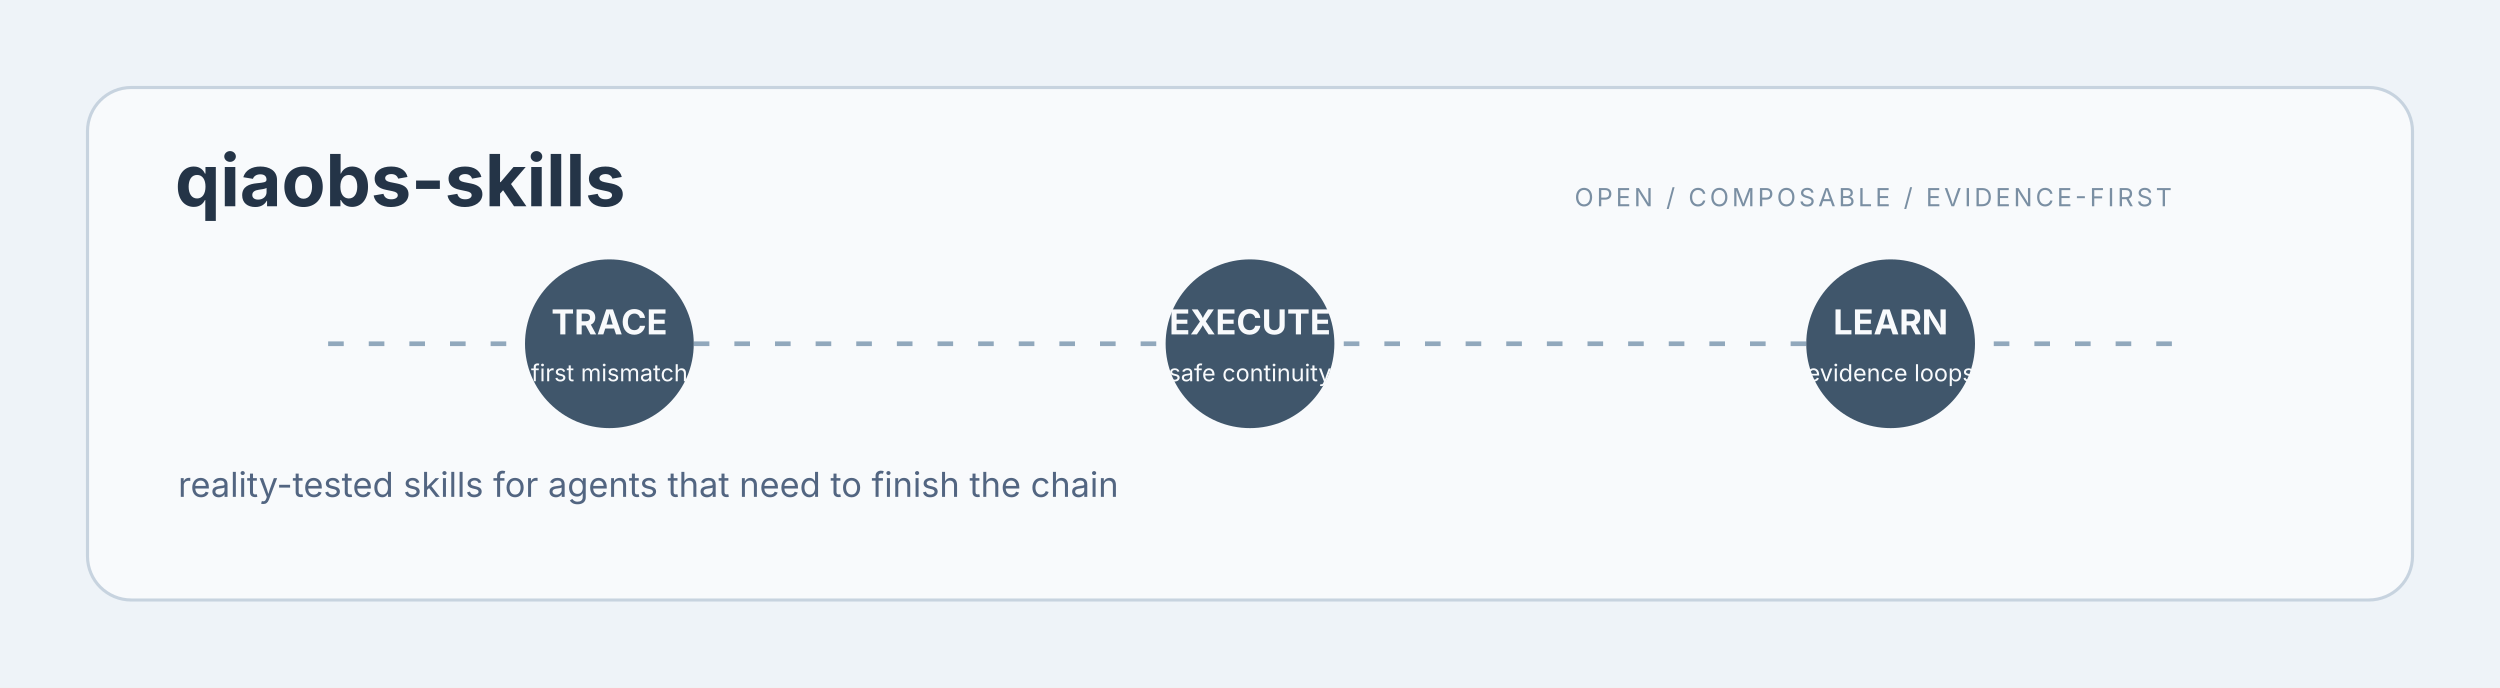
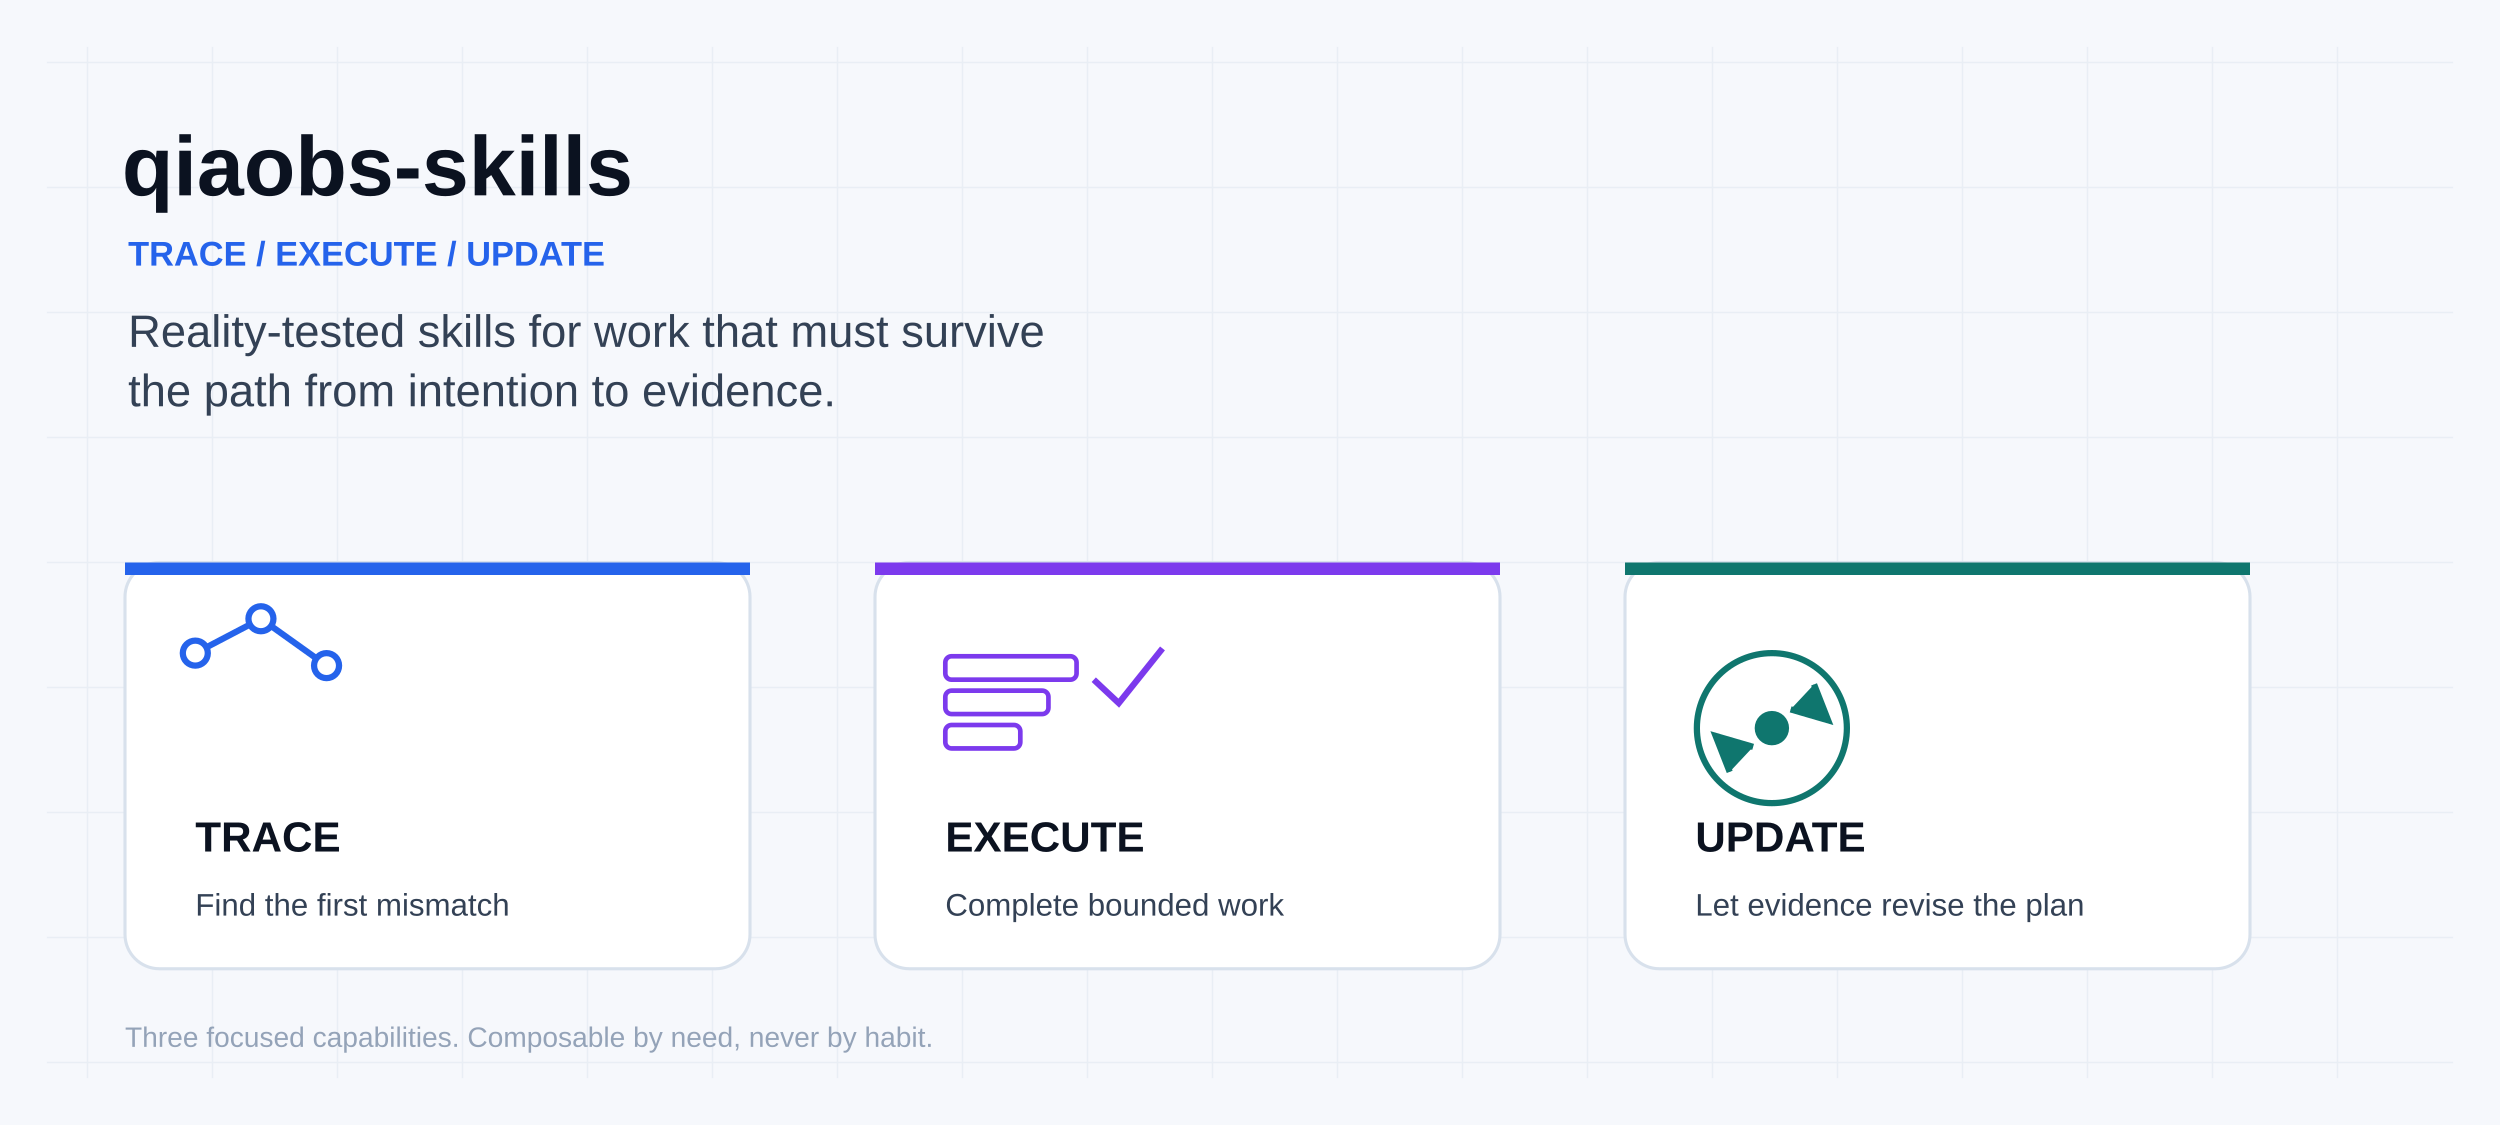
- <svg xmlns="http://www.w3.org/2000/svg" width="1600" height="440" viewBox="0 0 1600 440" role="img" aria-labelledby="title desc">
-   <rect width="1600" height="440" fill="#eef3f8" />
-   <rect x="56" y="56" width="1488" height="328" rx="28" fill="#f8fafc" stroke="#c7d3df" stroke-width="2" />
-   <path d="M210 220H1390" stroke="#91a8bc" stroke-width="3" stroke-dasharray="10 16" />
-   <g fill="#40566b">
-     <circle cx="390" cy="220" r="54" />
-     <circle cx="800" cy="220" r="54" />
-     <circle cx="1210" cy="220" r="54" />
+ <svg xmlns="http://www.w3.org/2000/svg" width="1600" height="720" viewBox="0 0 1600 720" role="img" aria-labelledby="title desc">
+   <rect width="1600" height="720" fill="#F6F8FC" />
+   <g stroke="#E9EEF5" stroke-width="1">
+     <path d="M56 30V690M136 30V690M216 30V690M296 30V690M376 30V690M456 30V690M536 30V690M616 30V690M696 30V690M776 30V690M856 30V690M936 30V690M1016 30V690M1096 30V690M1176 30V690M1256 30V690M1336 30V690M1416 30V690M1496 30V690" />
+     <path d="M30 40H1570M30 120H1570M30 200H1570M30 280H1570M30 360H1570M30 440H1570M30 520H1570M30 600H1570M30 680H1570" />
  </g>
-   <g fill="#f8fafc" font-family="-apple-system,BlinkMacSystemFont,'Segoe UI',sans-serif" text-anchor="middle">
-     <text x="390" y="214" font-size="22" font-weight="700">TRACE</text>
-     <text x="390" y="244" font-size="15">first mismatch</text>
-     <text x="800" y="214" font-size="22" font-weight="700">EXECUTE</text>
-     <text x="800" y="244" font-size="15">safe continuity</text>
-     <text x="1210" y="214" font-size="22" font-weight="700">LEARN</text>
-     <text x="1210" y="244" font-size="15">evidence loops</text>
+   <g font-family="Segoe UI, Arial, sans-serif" fill="#0B1220">
+     <text x="78" y="125" font-size="54" font-weight="700">qiaobs-skills</text>
+     <text x="82" y="170" font-size="22" font-weight="700" fill="#2563EB">TRACE / EXECUTE / UPDATE</text>
+     <text x="82" y="222" font-size="29" fill="#334155">Reality-tested skills for work that must survive</text>
+     <text x="82" y="260" font-size="29" fill="#334155">the path from intention to evidence.</text>
  </g>
-   <text x="112" y="132" fill="#243447" font-family="-apple-system,BlinkMacSystemFont,'Segoe UI',sans-serif" font-size="46" font-weight="700">qiaobs-skills</text>
-   <text x="114" y="318" fill="#526581" font-family="-apple-system,BlinkMacSystemFont,'Segoe UI',sans-serif" font-size="22">reality-tested skills for agents that need to finish the chain</text>
-   <text x="1390" y="132" fill="#7a8fa3" font-family="-apple-system,BlinkMacSystemFont,'Segoe UI',sans-serif" font-size="16" text-anchor="end" letter-spacing="2">OPEN / COMPOSABLE / EVIDENCE-FIRST</text>
+   <g stroke="#D8E1EC" stroke-width="2">
+     <rect x="80" y="360" width="400" height="260" rx="22" fill="#FFFFFF" />
+     <rect x="560" y="360" width="400" height="260" rx="22" fill="#FFFFFF" />
+     <rect x="1040" y="360" width="400" height="260" rx="22" fill="#FFFFFF" />
+   </g>
+   <g>
+     <rect x="80" y="360" width="400" height="8" fill="#2563EB" />
+     <rect x="560" y="360" width="400" height="8" fill="#7C3AED" />
+     <rect x="1040" y="360" width="400" height="8" fill="#0F766E" />
+     <g stroke="#2563EB" stroke-width="4" fill="#FFFFFF">
+       <path d="M125 418L167 396L209 426" />
+       <circle cx="125" cy="418" r="8" />
+       <circle cx="167" cy="396" r="8" />
+       <circle cx="209" cy="426" r="8" />
+     </g>
+     <g stroke="#7C3AED" stroke-width="3" fill="none">
+       <rect x="605" y="420" width="84" height="15" rx="4" />
+       <rect x="605" y="442" width="66" height="15" rx="4" />
+       <rect x="605" y="464" width="48" height="15" rx="4" />
+       <path d="M700 435l16 15 28-35" stroke-width="4" />
+     </g>
+     <g stroke="#0F766E" stroke-width="4" fill="none">
+       <circle cx="1134" cy="466" r="48" />
+       <path d="M1107 494l-9-23 24 7M1161 438l9 23-24-7" fill="#0F766E" />
+       <circle cx="1134" cy="466" r="9" fill="#0F766E" />
+     </g>
+   </g>
+   <g font-family="Segoe UI, Arial, sans-serif" fill="#0B1220">
+     <text x="125" y="545" font-size="27" font-weight="700">TRACE</text>
+     <text x="125" y="586" font-size="20" fill="#334155">Find the first mismatch</text>
+     <text x="605" y="545" font-size="27" font-weight="700">EXECUTE</text>
+     <text x="605" y="586" font-size="20" fill="#334155">Complete bounded work</text>
+     <text x="1085" y="545" font-size="27" font-weight="700">UPDATE</text>
+     <text x="1085" y="586" font-size="20" fill="#334155">Let evidence revise the plan</text>
+     <text x="80" y="670" font-size="18" fill="#94A3B8">Three focused capabilities. Composable by need, never by habit.</text>
+   </g>
</svg>
